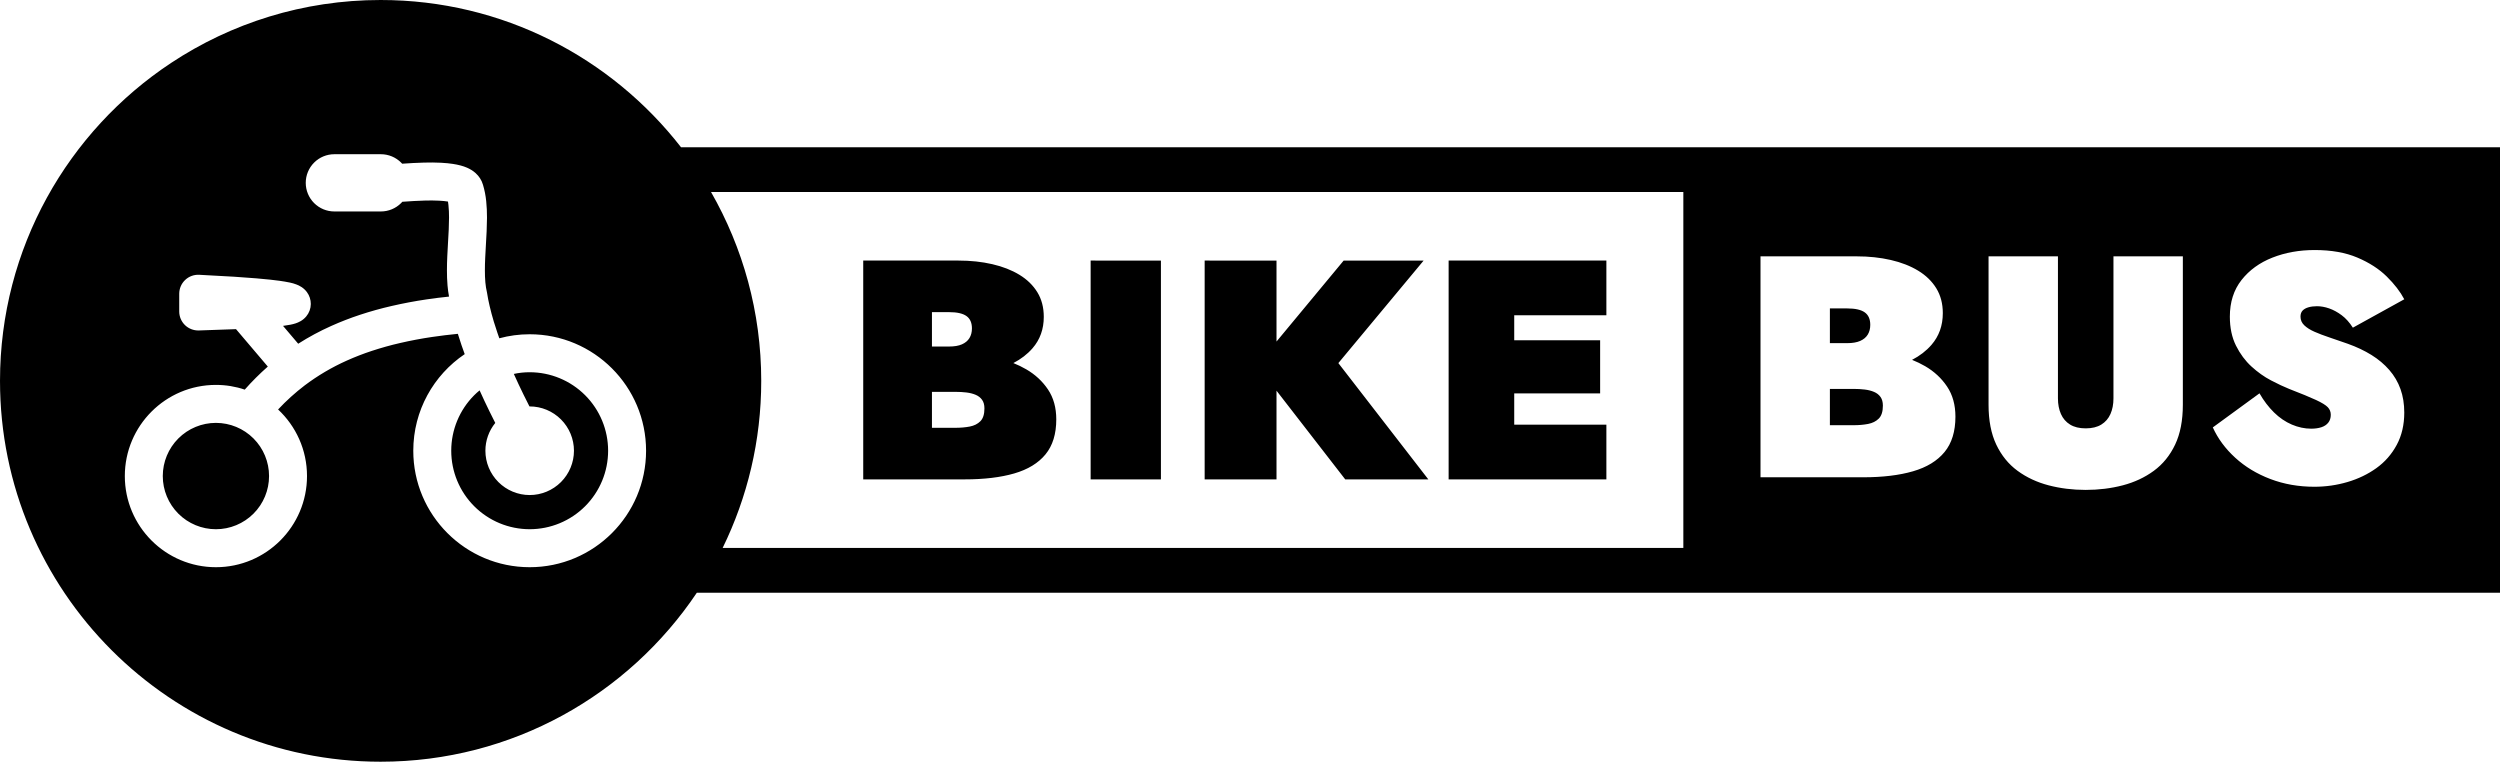
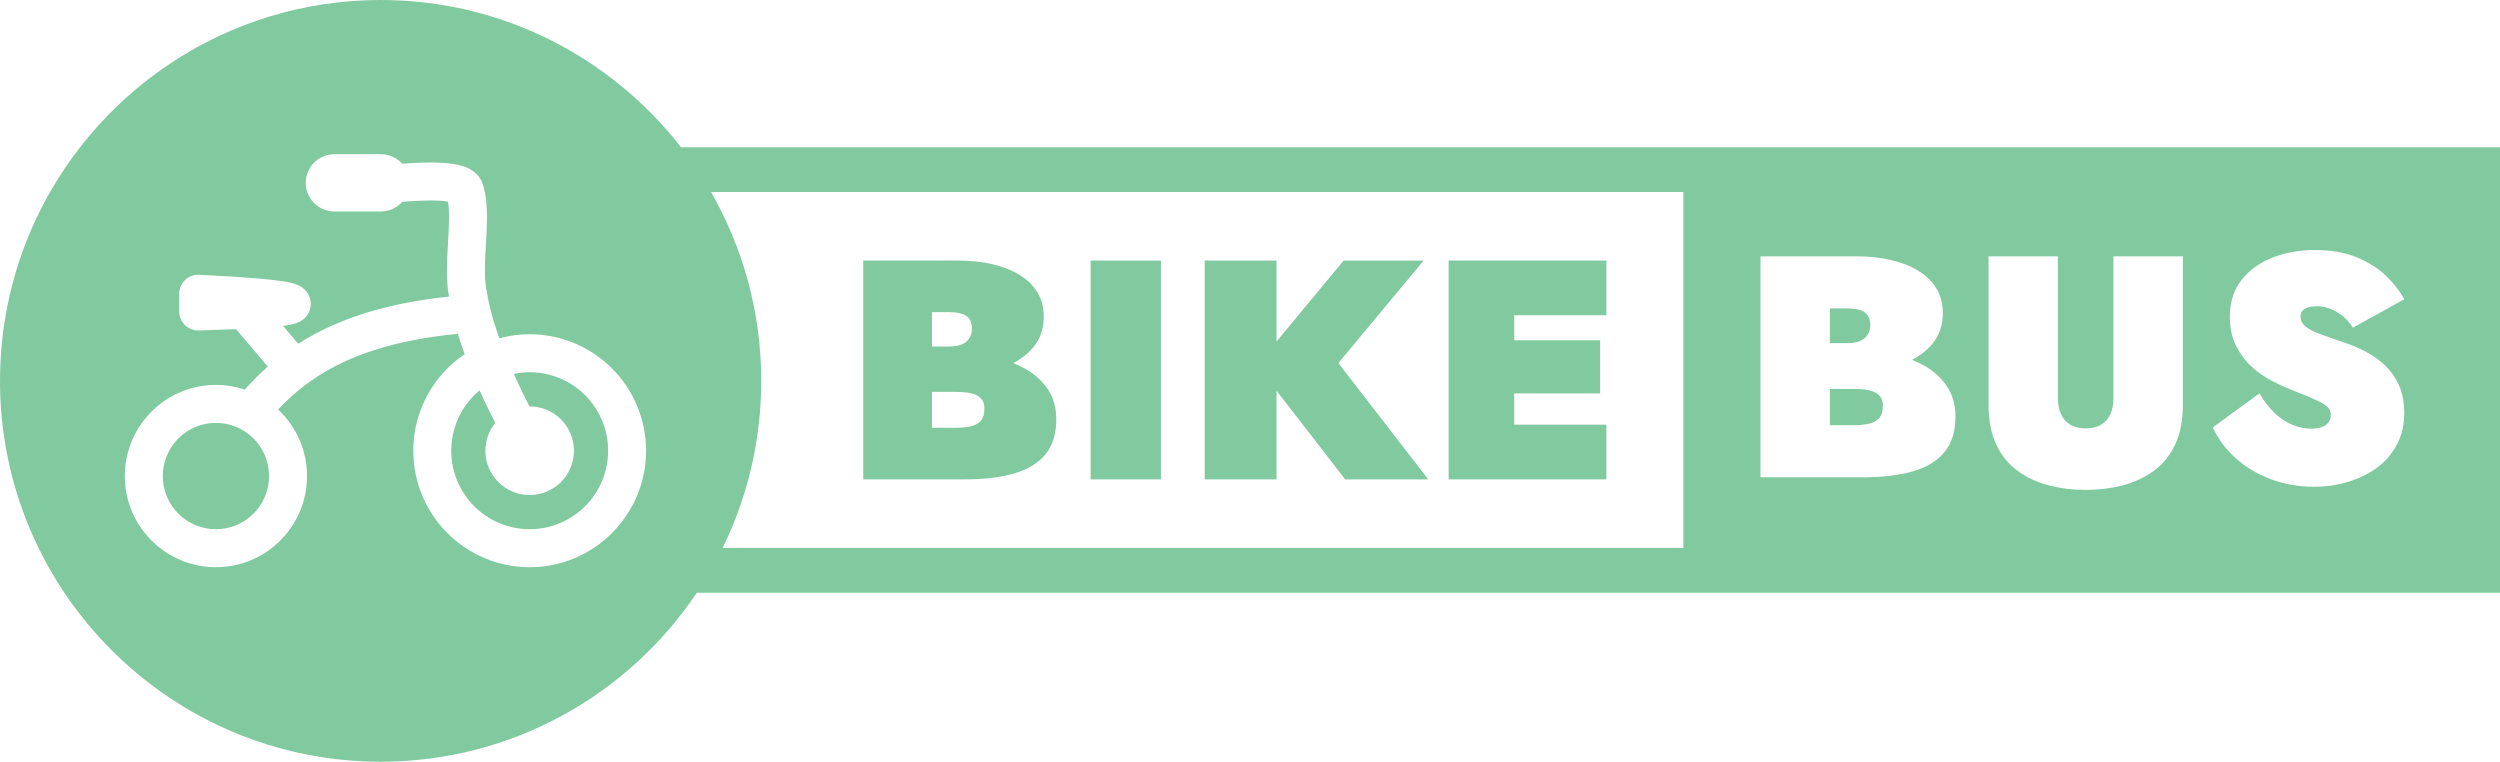
<svg xmlns="http://www.w3.org/2000/svg" style="isolation:isolate" viewBox="-1023.42 -1503.62 2902.68 884.41">
-   <path d="M589.236-.002c-119.824 0-231.34 35.87-324.406 97.45C105.313 202.997.006 384.092.006 589.604c0 325.414 264.025 589.608 589.23 589.608 203.928 0 383.765-103.913 489.56-261.639h2791.446V227.932H1054.275C946.421 89.324 778.222-.002 589.236-.002M517.623 238.74h72a44.3 44.3 0 0 1 31.338 12.975 55 55 0 0 1 1.639 1.717 776 776 0 0 1 33.537-1.717 333 333 0 0 1 26.558.234c3.368.196 6.697.432 10.067.746 2.82.274 5.642.626 8.422 1.057 3.996.588 7.951 1.413 11.869 2.432a69 69 0 0 1 10.029 3.449 55 55 0 0 1 6.738 3.527 43.3 43.3 0 0 1 6.463 4.82c2.626 2.391 4.936 5.057 6.856 8.036a37.8 37.8 0 0 1 4.582 10.074c2.468 8.27 4.113 16.737 4.974 25.322a243 243 0 0 1 1.215 25.635 538 538 0 0 1-.549 21.049c-.313 6.937-.704 13.914-1.136 20.851-.431 6.82-.783 13.643-1.096 20.463-.313 6.39-.47 12.777-.47 19.205a206 206 0 0 0 .704 18.385 112 112 0 0 0 2.586 16.07c1.058 6.938 2.43 13.798 4.035 20.618a396 396 0 0 0 6.424 24.066 434 434 0 0 0 5.64 17.484c.965 2.827 1.95 5.646 2.944 8.465 14.98-4.073 30.742-6.232 47.002-6.232 99.45 0 180.192 80.794 180.192 180.308s-80.741 180.307-180.192 180.307c-99.45 0-180.193-80.793-180.193-180.307 0-62.246 31.591-117.17 79.611-149.547a717 717 0 0 1-4.947-13.906c-1.999-5.824-3.873-11.68-5.672-17.539a844 844 0 0 0-39.926 4.879c-16.57 2.43-33.06 5.564-49.394 9.328-14.808 3.37-29.419 7.488-43.873 12.23a401 401 0 0 0-38.82 15.051 336.6 336.6 0 0 0-65.026 38.336c-14.765 11.276-28.58 23.736-41.246 37.307 27.552 25.741 44.771 62.404 44.771 103.059 0 77.88-63.19 141.109-141.021 141.109s-141.018-63.23-141.018-141.11 63.187-141.11 141.018-141.11c15.604 0 30.62 2.54 44.62 7.31a400 400 0 0 1 35.72-35.67l-49.23-57.957a4890 4890 0 0 1-57.706 2.043c-7.913.196-15.63-2.784-21.31-8.31a29.42 29.42 0 0 1-8.891-21.089v-27.437c0-8.036 3.289-15.757 9.125-21.283 5.797-5.567 13.672-8.469 21.664-8.077 18.019.863 35.96 1.884 53.94 2.981 11.477.705 22.954 1.568 34.431 2.508 7.325.628 14.65 1.294 21.936 2.078q7.227.764 14.455 1.762a264 264 0 0 1 15.746 2.707c3.408.705 6.739 1.645 9.951 2.898 1.332.47 2.586 1.021 3.84 1.61a37 37 0 0 1 4.387 2.507 33.1 33.1 0 0 1 8.226 7.8 30.73 30.73 0 0 1 5.992 18.384 30.2 30.2 0 0 1-7.09 19.246 32.2 32.2 0 0 1-8.539 7.21c-1.372.825-2.82 1.53-4.308 2.157-1.254.51-2.47.98-3.723 1.412a68 68 0 0 1-7.834 1.998 268 268 0 0 1-11.047 1.764l-.457.059 23.492 27.656a394 394 0 0 1 51.12-27.518c14.533-6.506 29.339-12.27 44.459-17.248a545 545 0 0 1 49.082-13.68 683 683 0 0 1 54.02-10.189c11.576-1.701 23.18-3.175 34.81-4.35a169 169 0 0 1-2.338-17.289c-.627-7.8-.94-15.64-.9-23.44 0-7.29.195-14.541.548-21.792.314-7.095.706-14.19 1.137-21.285.392-6.664.783-13.327 1.098-20.03.273-6.193.43-12.386.468-18.54q.06-9.819-.94-19.52a58 58 0 0 0-.706-5.213c-.352-.039-.743-.118-1.135-.158a78 78 0 0 0-5.172-.664c-2.506-.236-4.974-.394-7.48-.551a269 269 0 0 0-21.742-.195 755 755 0 0 0-35.135 1.906 40 40 0 0 1-1.881 2.014 44.3 44.3 0 0 1-31.338 12.974h-72a44.3 44.3 0 0 1-31.336-12.974 44.36 44.36 0 0 1-12.967-31.358 44.34 44.34 0 0 1 12.967-31.318 44.3 44.3 0 0 1 31.336-12.975m583.102 58.475h1505.244V848.29H1118.705c38.23-78.127 59.76-165.898 59.76-258.686 0-106.405-28.373-206.172-77.74-292.39m2482.646 89.863q38.575 0 66.164 11.727 27.59 11.726 45.412 29.318 17.824 17.59 27.102 35.18l-79.594 43.976q-7.813-12.217-17.334-19.302t-19.287-10.504q-9.767-3.42-19.045-3.42-7.325-.001-13.184 1.709-5.86 1.71-9.035 5.13-3.173 3.42-3.174 9.286 0 7.817 5.862 13.435 5.859 5.619 15.869 10.018 10.011 4.397 23.195 8.795t28.32 9.771q20.51 7.33 36.624 17.348 16.115 10.015 27.59 23.209 11.475 13.192 17.333 29.56 5.86 16.369 5.86 36.403 0 28.34-11.719 50.082-11.719 21.745-31.496 35.914t-44.68 21.5q-24.903 7.328-51.271 7.328-36.623 0-68.12-11.973-31.495-11.97-54.445-32.98t-34.67-46.906l72.27-52.772q9.767 17.102 22.463 29.563 12.695 12.457 27.588 18.81t30.031 6.354q8.79 0 15.625-2.2t10.742-7.085 3.908-12.215q0-6.84-4.638-11.727-4.64-4.886-18.313-11.24-13.671-6.352-41.506-17.102-12.207-4.885-28.076-13.191-15.871-8.306-30.277-21.5-14.404-13.192-23.926-32.248t-9.521-44.951q0-33.715 18.066-56.68 18.068-22.966 47.856-34.693 29.786-11.727 65.431-11.727m-857.95 9.774h148.933q28.32-.001 52.736 5.617 24.415 5.62 42.484 16.613 18.067 10.995 28.076 27.363 10.01 16.37 10.01 38.356 0 28.83-17.578 49.107c-8.038 9.273-18.08 16.974-30.023 23.182 7.034 2.818 13.81 6.048 20.257 9.799q20.997 12.216 33.938 31.517 12.938 19.3 12.937 46.662 0 34.203-16.845 54.725-16.847 20.521-48.83 29.807-31.984 9.283-77.397 9.283h-158.697zm353.044 0h107.428v219.877q0 13.68 4.638 24.185 4.64 10.505 14.16 16.37 9.523 5.862 24.172 5.862 14.648 0 24.17-5.863t14.162-16.369 4.639-24.185V396.852h107.426V626.5q0 36.647-11.963 61.81-11.963 25.165-32.961 40.555-20.997 15.392-48.098 22.477-27.1 7.083-57.375 7.084-30.276 0-57.377-7.084-27.101-7.085-48.097-22.477-20.997-15.39-32.961-40.554t-11.963-61.811zm-1742.11 6.533v338.734h157.168q44.976.001 76.65-9.193 31.678-9.195 48.362-29.52t16.684-54.197q0-27.099-12.817-46.21-12.814-19.116-33.609-31.214c-6.378-3.71-13.061-6.938-20.02-9.726 11.811-6.144 21.74-13.765 29.692-22.938q17.41-20.082 17.41-48.63 0-21.778-9.914-37.989t-27.807-27.098-42.072-16.453-52.229-5.566zm352.06 0v338.734h108.808V403.385zm176.51 0v338.734h111.23V604.814l106.39 137.305h128.637l-139.276-180.012 132.02-158.722h-123.799l-103.973 125.37v-125.37zm377.69 0v338.734h244.215v-84.683h-142.66v-48.391h132.988V526.78H2344.17v-38.713h142.66v-84.683zm590.233 74.088v53.748h26.855q12.209 0 20.022-3.42t11.718-9.774q3.908-6.351 3.909-15.146 0-13.194-8.547-19.3-8.546-6.109-27.102-6.108zm-1390.102 5.757h26.6q18.375 0 26.838 6.05 8.463 6.047 8.464 19.113 0 8.71-3.869 15.002-3.87 6.29-11.607 9.677-7.737 3.389-19.826 3.389h-26.6zm-622.752 93.03c-8.31 0-16.536.855-24.535 2.605a958 958 0 0 0 15.133 32.242 1385 1385 0 0 0 9.049 18.077h.353c18.176 0 35.607 7.252 48.455 20.109a68.6 68.6 0 0 1 20.096 48.486 68.62 68.62 0 0 1-20.096 48.487c-12.848 12.856-30.279 20.107-48.455 20.107s-35.608-7.251-48.457-20.107c-12.848-12.858-20.094-30.3-20.094-48.487a68.24 68.24 0 0 1 15.268-43.037v-.006a1694 1694 0 0 1-8.844-17.681 1025 1025 0 0 1-15.373-32.703c-2.93 2.308-5.702 4.837-8.365 7.5a121.6 121.6 0 0 0-35.568 85.92 121.6 121.6 0 0 0 35.568 85.92 121.44 121.44 0 0 0 85.865 35.591 121.44 121.44 0 0 0 85.865-35.592 121.6 121.6 0 0 0 35.569-85.92c0-32.22-12.809-63.145-35.569-85.92a121.44 121.44 0 0 0-85.865-35.591m2012.854 25.808v56.192h36.623q12.207 0 22.46-1.953 10.256-1.955 16.604-8.307t6.348-20.033q0-8.307-3.662-13.438-3.662-5.13-10.01-7.816-6.349-2.689-14.406-3.666-8.058-.979-17.334-.979zm-1390.102 4.559h36.272q9.187 0 17.166.967t14.267 3.629q6.286 2.662 9.912 7.742 3.627 5.081 3.627 13.308 0 13.55-6.287 19.84-6.286 6.29-16.441 8.227-10.155 1.935-22.244 1.935h-36.272zM334.258 654.662a82.22 82.22 0 0 0-58.17 24.106 82.33 82.33 0 0 0-24.09 58.209 82.32 82.32 0 0 0 24.09 58.207 82.22 82.22 0 0 0 58.17 24.105 82.22 82.22 0 0 0 58.172-24.105 82.32 82.32 0 0 0 24.09-58.207 82.32 82.32 0 0 0-24.09-58.21 82.22 82.22 0 0 0-58.172-24.105" style="stroke-width:1.333;fill:#000" transform="matrix(.75 0 0 .75 -1023.42 -1503.62)" />
+   <path fill="#81CA9F" d="M589.236-.002c-119.824 0-231.34 35.87-324.406 97.45C105.313 202.997.006 384.092.006 589.604c0 325.414 264.025 589.608 589.23 589.608 203.928 0 383.765-103.913 489.56-261.639h2791.446V227.932H1054.275C946.421 89.324 778.222-.002 589.236-.002M517.623 238.74h72a44.3 44.3 0 0 1 31.338 12.975 55 55 0 0 1 1.639 1.717 776 776 0 0 1 33.537-1.717 333 333 0 0 1 26.558.234c3.368.196 6.697.432 10.067.746 2.82.274 5.642.626 8.422 1.057 3.996.588 7.951 1.413 11.869 2.432a69 69 0 0 1 10.029 3.449 55 55 0 0 1 6.738 3.527 43.3 43.3 0 0 1 6.463 4.82c2.626 2.391 4.936 5.057 6.856 8.036a37.8 37.8 0 0 1 4.582 10.074c2.468 8.27 4.113 16.737 4.974 25.322a243 243 0 0 1 1.215 25.635 538 538 0 0 1-.549 21.049c-.313 6.937-.704 13.914-1.136 20.851-.431 6.82-.783 13.643-1.096 20.463-.313 6.39-.47 12.777-.47 19.205a206 206 0 0 0 .704 18.385 112 112 0 0 0 2.586 16.07c1.058 6.938 2.43 13.798 4.035 20.618a396 396 0 0 0 6.424 24.066 434 434 0 0 0 5.64 17.484c.965 2.827 1.95 5.646 2.944 8.465 14.98-4.073 30.742-6.232 47.002-6.232 99.45 0 180.192 80.794 180.192 180.308s-80.741 180.307-180.192 180.307c-99.45 0-180.193-80.793-180.193-180.307 0-62.246 31.591-117.17 79.611-149.547a717 717 0 0 1-4.947-13.906c-1.999-5.824-3.873-11.68-5.672-17.539a844 844 0 0 0-39.926 4.879c-16.57 2.43-33.06 5.564-49.394 9.328-14.808 3.37-29.419 7.488-43.873 12.23a401 401 0 0 0-38.82 15.051 336.6 336.6 0 0 0-65.026 38.336c-14.765 11.276-28.58 23.736-41.246 37.307 27.552 25.741 44.771 62.404 44.771 103.059 0 77.88-63.19 141.109-141.021 141.109s-141.018-63.23-141.018-141.11 63.187-141.11 141.018-141.11c15.604 0 30.62 2.54 44.62 7.31a400 400 0 0 1 35.72-35.67l-49.23-57.957a4890 4890 0 0 1-57.706 2.043c-7.913.196-15.63-2.784-21.31-8.31a29.42 29.42 0 0 1-8.891-21.089v-27.437c0-8.036 3.289-15.757 9.125-21.283 5.797-5.567 13.672-8.469 21.664-8.077 18.019.863 35.96 1.884 53.94 2.981 11.477.705 22.954 1.568 34.431 2.508 7.325.628 14.65 1.294 21.936 2.078q7.227.764 14.455 1.762a264 264 0 0 1 15.746 2.707c3.408.705 6.739 1.645 9.951 2.898 1.332.47 2.586 1.021 3.84 1.61a37 37 0 0 1 4.387 2.507 33.1 33.1 0 0 1 8.226 7.8 30.73 30.73 0 0 1 5.992 18.384 30.2 30.2 0 0 1-7.09 19.246 32.2 32.2 0 0 1-8.539 7.21c-1.372.825-2.82 1.53-4.308 2.157-1.254.51-2.47.98-3.723 1.412a68 68 0 0 1-7.834 1.998 268 268 0 0 1-11.047 1.764l-.457.059 23.492 27.656a394 394 0 0 1 51.12-27.518c14.533-6.506 29.339-12.27 44.459-17.248a545 545 0 0 1 49.082-13.68 683 683 0 0 1 54.02-10.189c11.576-1.701 23.18-3.175 34.81-4.35a169 169 0 0 1-2.338-17.289c-.627-7.8-.94-15.64-.9-23.44 0-7.29.195-14.541.548-21.792.314-7.095.706-14.19 1.137-21.285.392-6.664.783-13.327 1.098-20.03.273-6.193.43-12.386.468-18.54q.06-9.819-.94-19.52a58 58 0 0 0-.706-5.213c-.352-.039-.743-.118-1.135-.158a78 78 0 0 0-5.172-.664c-2.506-.236-4.974-.394-7.48-.551a269 269 0 0 0-21.742-.195 755 755 0 0 0-35.135 1.906 40 40 0 0 1-1.881 2.014 44.3 44.3 0 0 1-31.338 12.974h-72a44.3 44.3 0 0 1-31.336-12.974 44.36 44.36 0 0 1-12.967-31.358 44.34 44.34 0 0 1 12.967-31.318 44.3 44.3 0 0 1 31.336-12.975m583.102 58.475h1505.244V848.29H1118.705c38.23-78.127 59.76-165.898 59.76-258.686 0-106.405-28.373-206.172-77.74-292.39m2482.646 89.863q38.575 0 66.164 11.727 27.59 11.726 45.412 29.318 17.824 17.59 27.102 35.18l-79.594 43.976q-7.813-12.217-17.334-19.302t-19.287-10.504q-9.767-3.42-19.045-3.42-7.325-.001-13.184 1.709-5.86 1.71-9.035 5.13-3.173 3.42-3.174 9.286 0 7.817 5.862 13.435 5.859 5.619 15.869 10.018 10.011 4.397 23.195 8.795t28.32 9.771q20.51 7.33 36.624 17.348 16.115 10.015 27.59 23.209 11.475 13.192 17.333 29.56 5.86 16.369 5.86 36.403 0 28.34-11.719 50.082-11.719 21.745-31.496 35.914t-44.68 21.5q-24.903 7.328-51.271 7.328-36.623 0-68.12-11.973-31.495-11.97-54.445-32.98t-34.67-46.906l72.27-52.772q9.767 17.102 22.463 29.563 12.695 12.457 27.588 18.81t30.031 6.354q8.79 0 15.625-2.2t10.742-7.085 3.908-12.215q0-6.84-4.638-11.727-4.64-4.886-18.313-11.24-13.671-6.352-41.506-17.102-12.207-4.885-28.076-13.191-15.871-8.306-30.277-21.5-14.404-13.192-23.926-32.248t-9.521-44.951q0-33.715 18.066-56.68 18.068-22.966 47.856-34.693 29.786-11.727 65.431-11.727m-857.95 9.774h148.933q28.32-.001 52.736 5.617 24.415 5.62 42.484 16.613 18.067 10.995 28.076 27.363 10.01 16.37 10.01 38.356 0 28.83-17.578 49.107c-8.038 9.273-18.08 16.974-30.023 23.182 7.034 2.818 13.81 6.048 20.257 9.799q20.997 12.216 33.938 31.517 12.938 19.3 12.937 46.662 0 34.203-16.845 54.725-16.847 20.521-48.83 29.807-31.984 9.283-77.397 9.283h-158.697zm353.044 0h107.428v219.877q0 13.68 4.638 24.185 4.64 10.505 14.16 16.37 9.523 5.862 24.172 5.862 14.648 0 24.17-5.863t14.162-16.369 4.639-24.185V396.852h107.426V626.5q0 36.647-11.963 61.81-11.963 25.165-32.961 40.555-20.997 15.392-48.098 22.477-27.1 7.083-57.375 7.084-30.276 0-57.377-7.084-27.101-7.085-48.097-22.477-20.997-15.39-32.961-40.554t-11.963-61.811zm-1742.11 6.533v338.734h157.168q44.976.001 76.65-9.193 31.678-9.195 48.362-29.52t16.684-54.197q0-27.099-12.817-46.21-12.814-19.116-33.609-31.214c-6.378-3.71-13.061-6.938-20.02-9.726 11.811-6.144 21.74-13.765 29.692-22.938q17.41-20.082 17.41-48.63 0-21.778-9.914-37.989t-27.807-27.098-42.072-16.453-52.229-5.566zm352.06 0v338.734h108.808V403.385zm176.51 0v338.734h111.23V604.814l106.39 137.305h128.637l-139.276-180.012 132.02-158.722h-123.799l-103.973 125.37v-125.37zm377.69 0v338.734h244.215v-84.683h-142.66v-48.391h132.988V526.78H2344.17v-38.713h142.66v-84.683zm590.233 74.088v53.748h26.855q12.209 0 20.022-3.42t11.718-9.774q3.908-6.351 3.909-15.146 0-13.194-8.547-19.3-8.546-6.109-27.102-6.108zm-1390.102 5.757h26.6q18.375 0 26.838 6.05 8.463 6.047 8.464 19.113 0 8.71-3.869 15.002-3.87 6.29-11.607 9.677-7.737 3.389-19.826 3.389h-26.6zm-622.752 93.03c-8.31 0-16.536.855-24.535 2.605a958 958 0 0 0 15.133 32.242 1385 1385 0 0 0 9.049 18.077h.353c18.176 0 35.607 7.252 48.455 20.109a68.6 68.6 0 0 1 20.096 48.486 68.62 68.62 0 0 1-20.096 48.487c-12.848 12.856-30.279 20.107-48.455 20.107s-35.608-7.251-48.457-20.107c-12.848-12.858-20.094-30.3-20.094-48.487a68.24 68.24 0 0 1 15.268-43.037v-.006a1694 1694 0 0 1-8.844-17.681 1025 1025 0 0 1-15.373-32.703c-2.93 2.308-5.702 4.837-8.365 7.5a121.6 121.6 0 0 0-35.568 85.92 121.6 121.6 0 0 0 35.568 85.92 121.44 121.44 0 0 0 85.865 35.591 121.44 121.44 0 0 0 85.865-35.592 121.6 121.6 0 0 0 35.569-85.92c0-32.22-12.809-63.145-35.569-85.92a121.44 121.44 0 0 0-85.865-35.591m2012.854 25.808v56.192h36.623q12.207 0 22.46-1.953 10.256-1.955 16.604-8.307t6.348-20.033q0-8.307-3.662-13.438-3.662-5.13-10.01-7.816-6.349-2.689-14.406-3.666-8.058-.979-17.334-.979zm-1390.102 4.559h36.272q9.187 0 17.166.967t14.267 3.629q6.286 2.662 9.912 7.742 3.627 5.081 3.627 13.308 0 13.55-6.287 19.84-6.286 6.29-16.441 8.227-10.155 1.935-22.244 1.935h-36.272zM334.258 654.662a82.22 82.22 0 0 0-58.17 24.106 82.33 82.33 0 0 0-24.09 58.209 82.32 82.32 0 0 0 24.09 58.207 82.22 82.22 0 0 0 58.17 24.105 82.22 82.22 0 0 0 58.172-24.105 82.32 82.32 0 0 0 24.09-58.207 82.32 82.32 0 0 0-24.09-58.21 82.22 82.22 0 0 0-58.172-24.105" style="stroke-width:1.333" transform="matrix(.75 0 0 .75 -1023.42 -1503.62)" />
</svg>
